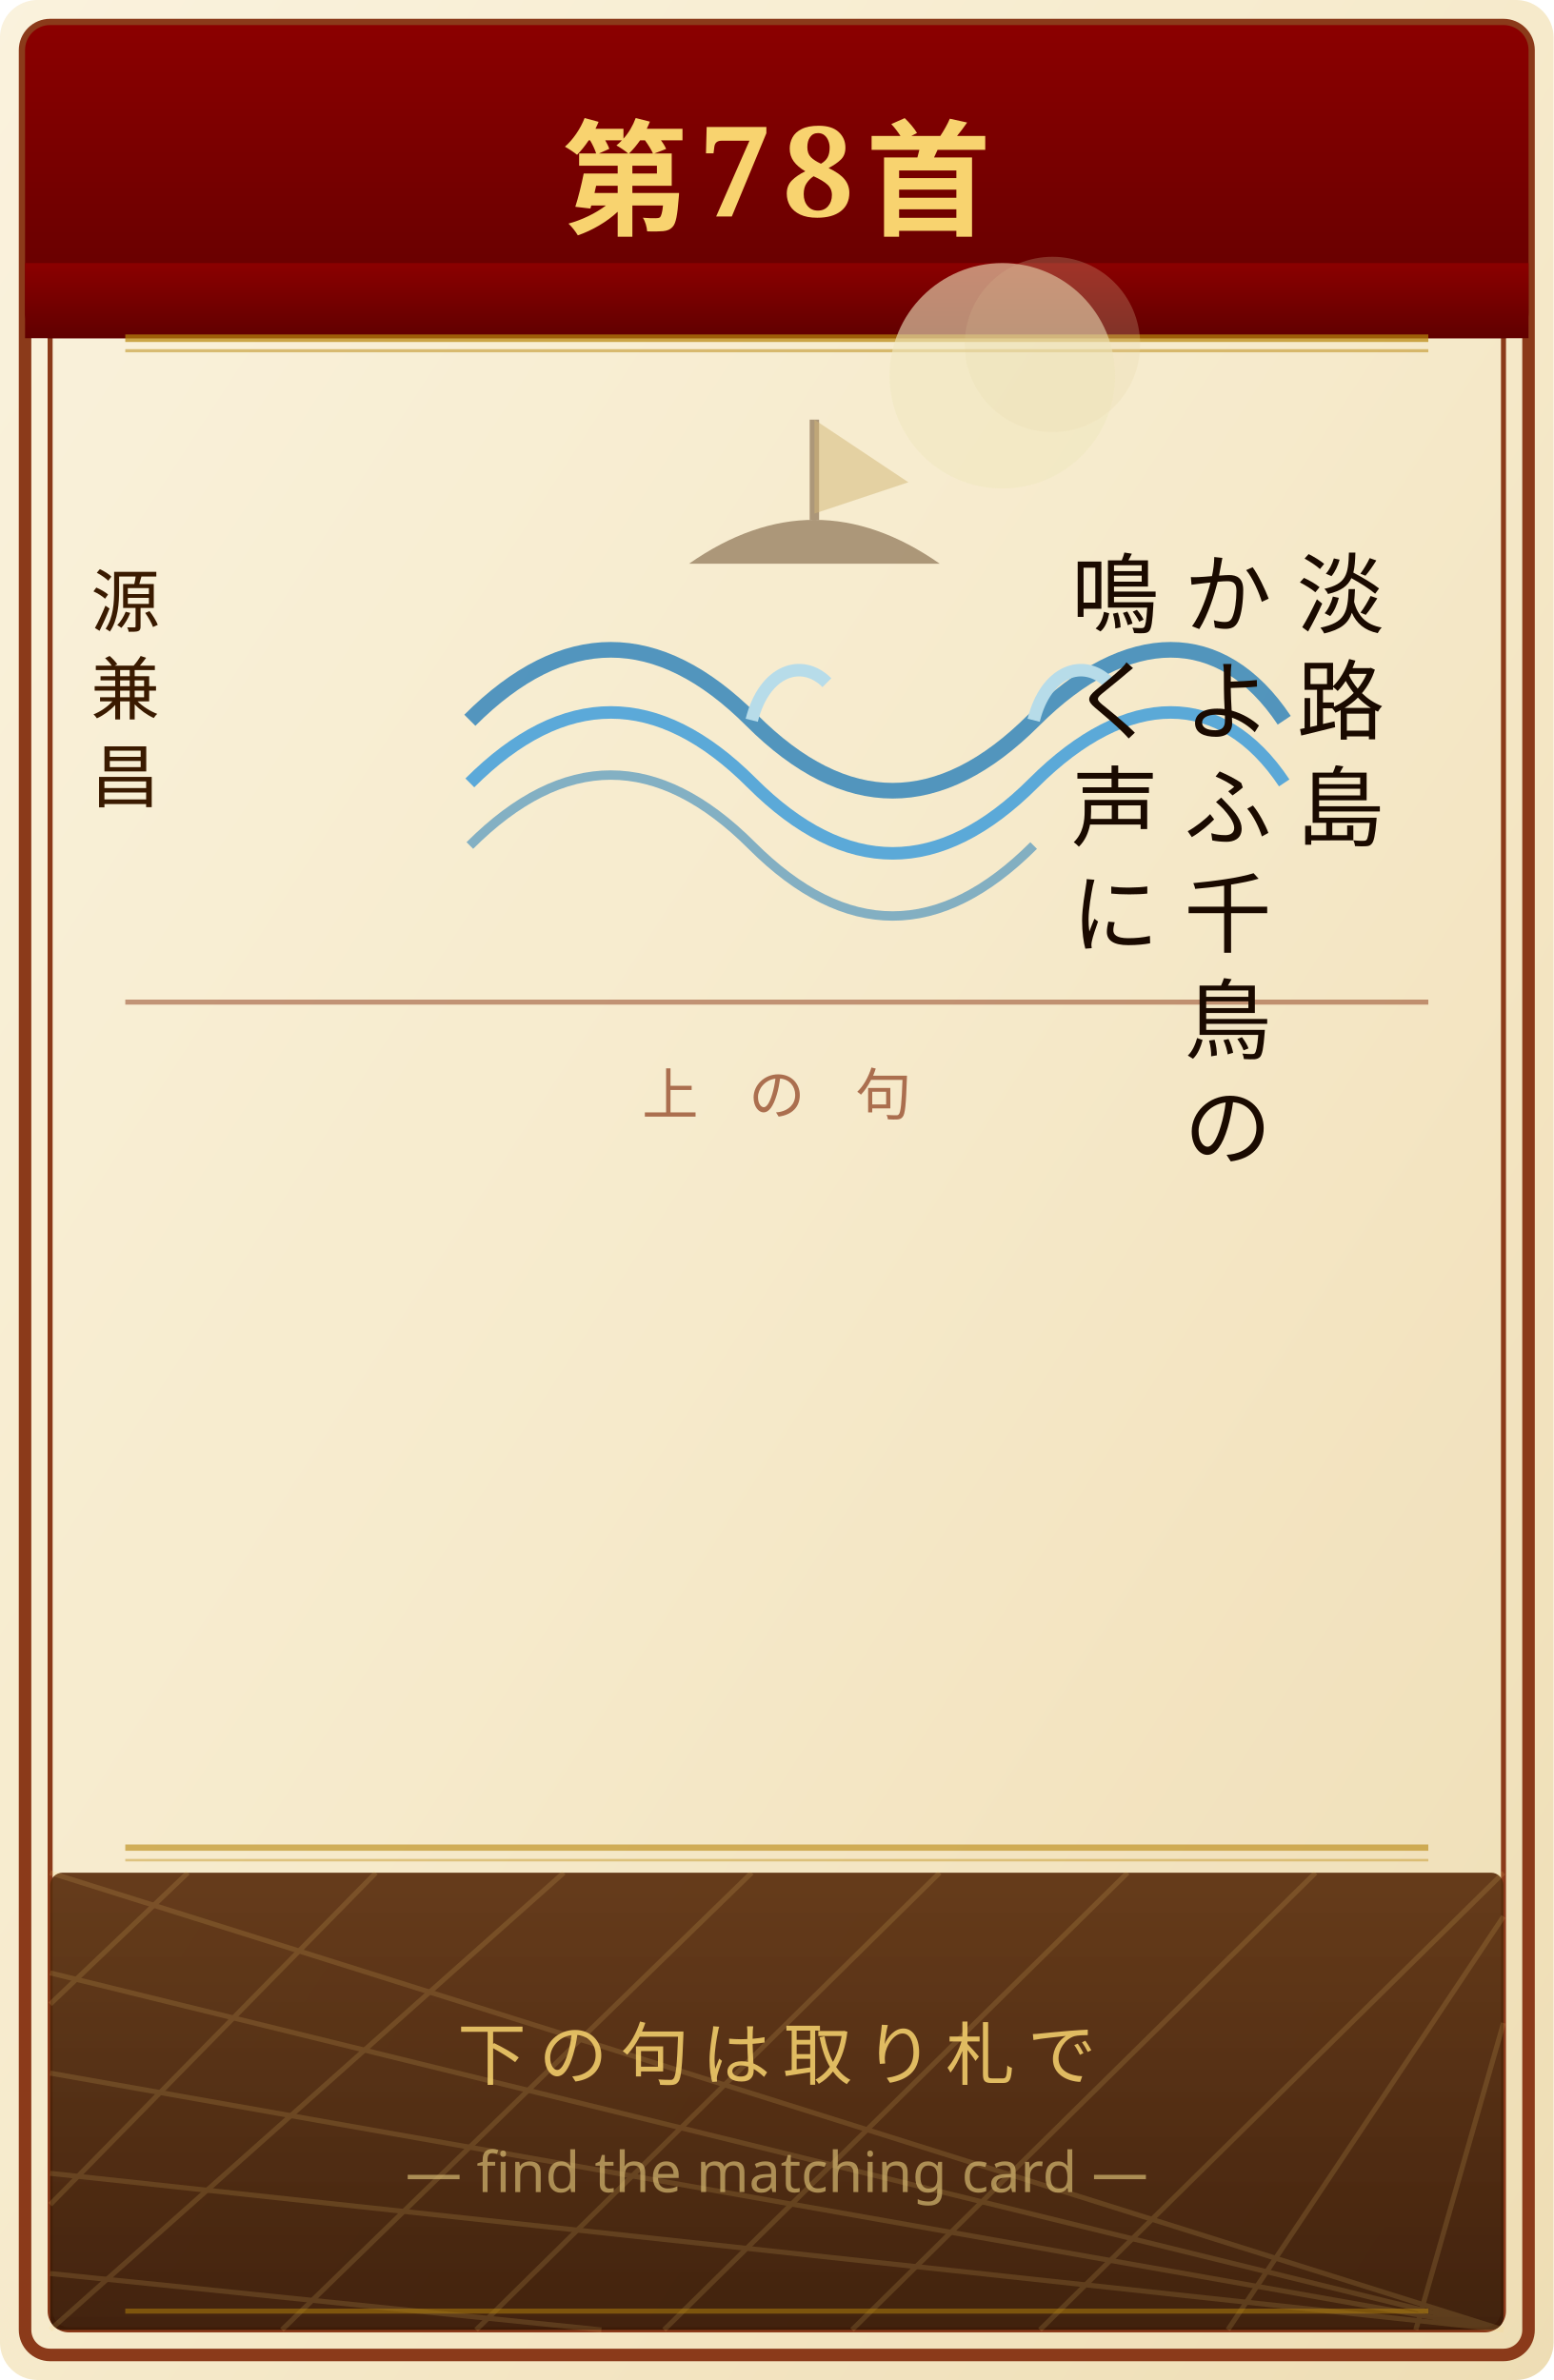
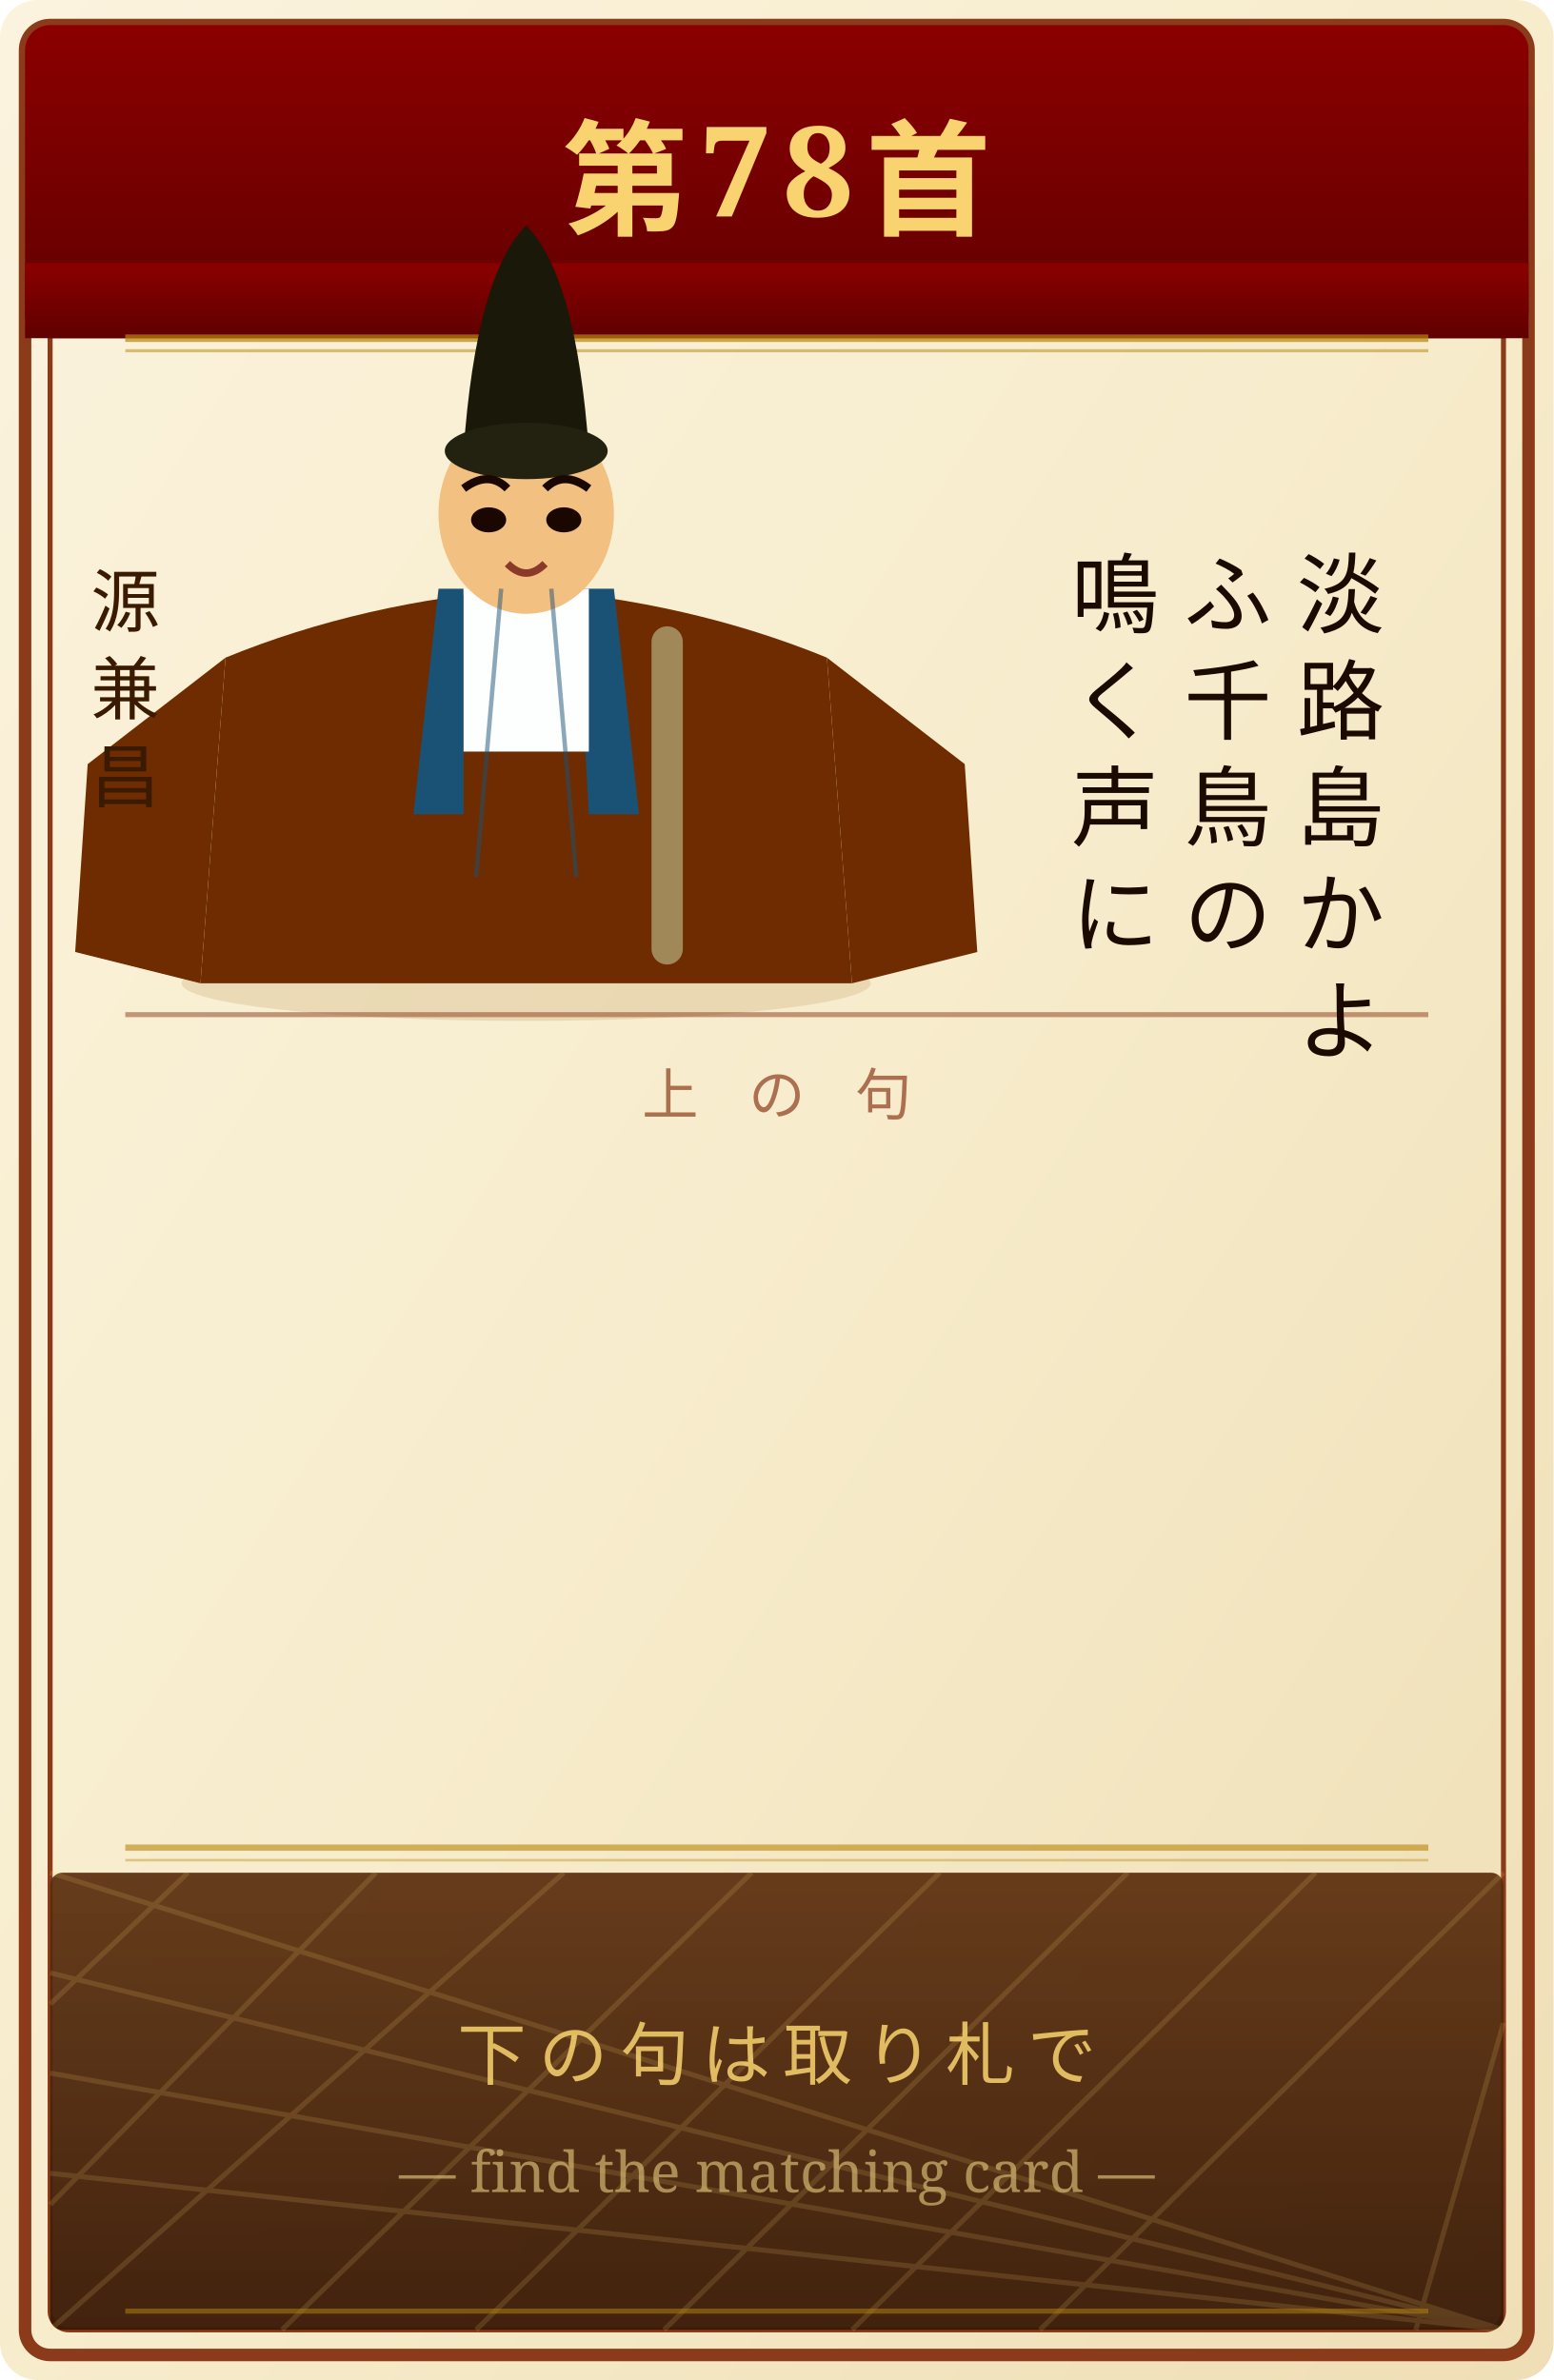
<svg xmlns="http://www.w3.org/2000/svg" viewBox="0 0 248 380" width="248" height="380">
  <defs>
    <linearGradient id="paper78" x1="0%" y1="0%" x2="100%" y2="100%">
      <stop offset="0%" style="stop-color:#fdf6e3" />
      <stop offset="50%" style="stop-color:#f9eed0" />
      <stop offset="100%" style="stop-color:#f0e0b8" />
    </linearGradient>
    <linearGradient id="hdr78" x1="0%" y1="0%" x2="0%" y2="100%">
      <stop offset="0%" style="stop-color:#8b0000" />
      <stop offset="100%" style="stop-color:#600000" />
    </linearGradient>
    <linearGradient id="mask78" x1="0%" y1="0%" x2="0%" y2="100%">
      <stop offset="0%" style="stop-color:#5a2d0c;stop-opacity:0.92" />
      <stop offset="100%" style="stop-color:#3a1a06;stop-opacity:0.96" />
    </linearGradient>
-     <filter id="aged78">
-       <feTurbulence type="fractalNoise" baseFrequency="0.65" numOctaves="3" result="noise" />
-       <feColorMatrix type="saturate" values="0" in="noise" result="grayNoise" />
-       <feBlend in="SourceGraphic" in2="grayNoise" mode="multiply" result="blended" />
-       <feComponentTransfer in="blended">
-         <feFuncA type="linear" slope="1" />
-       </feComponentTransfer>
-     </filter>
-     <clipPath id="cardClip78">
+     <clipPath id="cc78">
      <rect x="0" y="0" width="248" height="380" rx="6" />
    </clipPath>
  </defs>
-   <g clip-path="url(#cardClip78)">
+   <g clip-path="url(#cc78)">
    <rect width="248" height="380" fill="url(#paper78)" />
-     <rect width="248" height="380" fill="#c8a870" opacity="0.06" />
+     <rect width="248" height="380" fill="#c8a870" opacity="0.04" />
    <rect x="4" y="4" width="240" height="372" rx="4" fill="none" stroke="#8b3a1a" stroke-width="2" />
    <rect x="8" y="8" width="232" height="364" rx="3" fill="none" stroke="#8b3a1a" stroke-width="0.8" />
    <rect x="4" y="4" width="240" height="50" rx="4" fill="url(#hdr78)" />
    <rect x="4" y="42" width="240" height="12" fill="url(#hdr78)" />
    <text x="124" y="36" text-anchor="middle" font-family="'Hiragino Mincho ProN','Yu Mincho','MS Mincho',serif" font-size="20" fill="#f8d36f" font-weight="bold" letter-spacing="2">第78首</text>
    <line x1="20" y1="54" x2="228" y2="54" stroke="#b8860b" stroke-width="1.2" opacity="0.7" />
    <line x1="20" y1="56" x2="228" y2="56" stroke="#b8860b" stroke-width="0.5" opacity="0.5" />
-     <g opacity="0.8" transform="translate(140,95)">
-       <path d="M-65,20 C-50,5 -35,5 -20,20 C-5,35 10,35 25,20 C40,5 55,5 65,20" fill="none" stroke="#2980b9" stroke-width="2.5" />
-       <path d="M-65,30 C-50,15 -35,15 -20,30 C-5,45 10,45 25,30 C40,15 55,15 65,30" fill="none" stroke="#3498db" stroke-width="2" />
-       <path d="M-65,40 C-50,25 -35,25 -20,40 C-5,55 10,55 25,40" fill="none" stroke="#2980b9" stroke-width="1.5" opacity="0.7" />
-       <path d="M-20,20 C-18,12 -12,10 -8,14" fill="none" stroke="#a8d8f0" stroke-width="2" />
-       <path d="M25,20 C27,12 33,10 37,14" fill="none" stroke="#a8d8f0" stroke-width="2" />
-       <circle cx="20" cy="-35" r="18" fill="#f0e8c0" opacity="0.75" />
-       <circle cx="28" cy="-40" r="14" fill="#e8d8a8" opacity="0.3" />
-       <path d="M-30,-5 Q-20,-12 -10,-12 Q0,-12 10,-5 Z" fill="#5a3a1a" opacity="0.6" />
-       <line x1="-10" y1="-12" x2="-10" y2="-28" stroke="#5a3a1a" stroke-width="1.5" opacity="0.6" />
-       <path d="M-10,-28 L-10,-13 L5,-18 Z" fill="#c8a860" opacity="0.5" />
+     <g transform="translate(0,0)">
+       <ellipse cx="84" cy="157" rx="55" ry="6" fill="#C8A870" opacity="0.3" />
+       <path d="M32,157 L36,105 Q58,96 84,94 Q110,96 132,105 L136,157 Z" fill="#6E2C00" />
+       <path d="M36,105 L14,122 L12,152 L32,157 Z" fill="#6E2C00" />
+       <path d="M132,105 L154,122 L156,152 L136,157 Z" fill="#6E2C00" />
+       <path d="M70,94 L66,130 L74,130 L74,94 Z" fill="#1A5276" />
+       <path d="M92,94 L94,130 L102,130 L98,94 Z" fill="#1A5276" />
+       <path d="M74,94 L74,120 L94,120 L94,94 Z" fill="#FDFEFE" />
+       <ellipse cx="84" cy="82" rx="14" ry="16" fill="#F2C080" />
+       <path d="M74,72 Q76,44 84,36 Q92,44 94,72 Z" fill="#1a1808" />
+       <ellipse cx="84" cy="72" rx="13" ry="4.5" fill="#232110" />
+       <ellipse cx="78" cy="83" rx="2.8" ry="2" fill="#1a0800" />
+       <ellipse cx="90" cy="83" rx="2.8" ry="2" fill="#1a0800" />
+       <path d="M74,78 Q78,75 81,78" stroke="#1a0800" stroke-width="1.3" fill="none" />
+       <path d="M87,78 Q90,75 94,78" stroke="#1a0800" stroke-width="1.3" fill="none" />
+       <path d="M81,90 Q84,93 87,90" stroke="#8B3A2A" stroke-width="1.2" fill="none" />
+       <rect x="104" y="100" width="5" height="54" rx="2.5" fill="#A08858" />
+       <path d="M80,94 L76,140" stroke="#1A5276" stroke-width="0.7" opacity="0.5" />
+       <path d="M88,94 L92,140" stroke="#1A5276" stroke-width="0.7" opacity="0.5" />
    </g>
-     <line x1="20" y1="160" x2="228" y2="160" stroke="#8b3a1a" stroke-width="0.8" opacity="0.5" />
+     <line x1="20" y1="162" x2="228" y2="162" stroke="#8b3a1a" stroke-width="0.8" opacity="0.5" />
    <text x="124" y="178" text-anchor="middle" font-family="'Hiragino Mincho ProN','Yu Mincho','MS Mincho',serif" font-size="9" fill="#8b3a1a" opacity="0.7" letter-spacing="3">上 の 句</text>
    <text x="214" y="100" font-family="'Hiragino Mincho ProN','Yu Mincho','MS Mincho',serif" font-size="14" fill="#1a0a00" text-anchor="middle">淡</text>
    <text x="214" y="117" font-family="'Hiragino Mincho ProN','Yu Mincho','MS Mincho',serif" font-size="14" fill="#1a0a00" text-anchor="middle">路</text>
    <text x="214" y="134" font-family="'Hiragino Mincho ProN','Yu Mincho','MS Mincho',serif" font-size="14" fill="#1a0a00" text-anchor="middle">島</text>
-     <text x="196" y="100" font-family="'Hiragino Mincho ProN','Yu Mincho','MS Mincho',serif" font-size="14" fill="#1a0a00" text-anchor="middle">か</text>
-     <text x="196" y="117" font-family="'Hiragino Mincho ProN','Yu Mincho','MS Mincho',serif" font-size="14" fill="#1a0a00" text-anchor="middle">よ</text>
-     <text x="196" y="134" font-family="'Hiragino Mincho ProN','Yu Mincho','MS Mincho',serif" font-size="14" fill="#1a0a00" text-anchor="middle">ふ</text>
-     <text x="196" y="151" font-family="'Hiragino Mincho ProN','Yu Mincho','MS Mincho',serif" font-size="14" fill="#1a0a00" text-anchor="middle">千</text>
-     <text x="196" y="168" font-family="'Hiragino Mincho ProN','Yu Mincho','MS Mincho',serif" font-size="14" fill="#1a0a00" text-anchor="middle">鳥</text>
-     <text x="196" y="185" font-family="'Hiragino Mincho ProN','Yu Mincho','MS Mincho',serif" font-size="14" fill="#1a0a00" text-anchor="middle">の</text>
+     <text x="214" y="151" font-family="'Hiragino Mincho ProN','Yu Mincho','MS Mincho',serif" font-size="14" fill="#1a0a00" text-anchor="middle">か</text>
+     <text x="214" y="168" font-family="'Hiragino Mincho ProN','Yu Mincho','MS Mincho',serif" font-size="14" fill="#1a0a00" text-anchor="middle">よ</text>
+     <text x="196" y="100" font-family="'Hiragino Mincho ProN','Yu Mincho','MS Mincho',serif" font-size="14" fill="#1a0a00" text-anchor="middle">ふ</text>
+     <text x="196" y="117" font-family="'Hiragino Mincho ProN','Yu Mincho','MS Mincho',serif" font-size="14" fill="#1a0a00" text-anchor="middle">千</text>
+     <text x="196" y="134" font-family="'Hiragino Mincho ProN','Yu Mincho','MS Mincho',serif" font-size="14" fill="#1a0a00" text-anchor="middle">鳥</text>
+     <text x="196" y="151" font-family="'Hiragino Mincho ProN','Yu Mincho','MS Mincho',serif" font-size="14" fill="#1a0a00" text-anchor="middle">の</text>
    <text x="178" y="100" font-family="'Hiragino Mincho ProN','Yu Mincho','MS Mincho',serif" font-size="14" fill="#1a0a00" text-anchor="middle">鳴</text>
    <text x="178" y="117" font-family="'Hiragino Mincho ProN','Yu Mincho','MS Mincho',serif" font-size="14" fill="#1a0a00" text-anchor="middle">く</text>
    <text x="178" y="134" font-family="'Hiragino Mincho ProN','Yu Mincho','MS Mincho',serif" font-size="14" fill="#1a0a00" text-anchor="middle">声</text>
    <text x="178" y="151" font-family="'Hiragino Mincho ProN','Yu Mincho','MS Mincho',serif" font-size="14" fill="#1a0a00" text-anchor="middle">に</text>
    <text x="20" y="100" font-family="'Hiragino Mincho ProN','Yu Mincho','MS Mincho',serif" font-size="11" fill="#3a1a00" text-anchor="middle">源</text>
    <text x="20" y="114" font-family="'Hiragino Mincho ProN','Yu Mincho','MS Mincho',serif" font-size="11" fill="#3a1a00" text-anchor="middle">兼</text>
    <text x="20" y="128" font-family="'Hiragino Mincho ProN','Yu Mincho','MS Mincho',serif" font-size="11" fill="#3a1a00" text-anchor="middle">昌</text>
    <line x1="20" y1="295" x2="228" y2="295" stroke="#b8860b" stroke-width="1" opacity="0.6" />
    <line x1="20" y1="297" x2="228" y2="297" stroke="#b8860b" stroke-width="0.4" opacity="0.4" />
    <rect x="8" y="299" width="232" height="73" rx="2" fill="url(#mask78)" />
    <g opacity="0.15">
      <line x1="8" y1="299" x2="240" y2="372" stroke="#f8d36f" stroke-width="0.8" />
      <line x1="8" y1="315" x2="240" y2="372" stroke="#f8d36f" stroke-width="0.8" />
      <line x1="8" y1="331" x2="240" y2="372" stroke="#f8d36f" stroke-width="0.8" />
      <line x1="8" y1="347" x2="240" y2="372" stroke="#f8d36f" stroke-width="0.8" />
-       <line x1="8" y1="363" x2="96" y2="372" stroke="#f8d36f" stroke-width="0.8" />
-       <line x1="8" y1="299" x2="8" y2="299" stroke="#f8d36f" stroke-width="0.8" />
      <line x1="30" y1="299" x2="8" y2="320" stroke="#f8d36f" stroke-width="0.8" />
      <line x1="60" y1="299" x2="8" y2="352" stroke="#f8d36f" stroke-width="0.8" />
      <line x1="90" y1="299" x2="8" y2="372" stroke="#f8d36f" stroke-width="0.8" />
      <line x1="120" y1="299" x2="45" y2="372" stroke="#f8d36f" stroke-width="0.8" />
      <line x1="150" y1="299" x2="76" y2="372" stroke="#f8d36f" stroke-width="0.8" />
      <line x1="180" y1="299" x2="106" y2="372" stroke="#f8d36f" stroke-width="0.8" />
      <line x1="210" y1="299" x2="136" y2="372" stroke="#f8d36f" stroke-width="0.8" />
      <line x1="240" y1="299" x2="166" y2="372" stroke="#f8d36f" stroke-width="0.8" />
-       <line x1="240" y1="306" x2="196" y2="372" stroke="#f8d36f" stroke-width="0.8" />
      <line x1="240" y1="323" x2="226" y2="372" stroke="#f8d36f" stroke-width="0.8" />
    </g>
    <text x="124" y="332" text-anchor="middle" font-family="'Hiragino Mincho ProN','Yu Mincho','MS Mincho',serif" font-size="11" fill="#f8d36f" opacity="0.85" letter-spacing="2">下の句は取り札で</text>
-     <text x="124" y="350" text-anchor="middle" font-family="'Hiragino Mincho ProN','Yu Mincho',sans-serif" font-size="9" fill="#d4b870" opacity="0.7">— find the matching card —</text>
+     <text x="124" y="350" text-anchor="middle" font-family="'Hiragino Mincho ProN','Yu Mincho','MS Mincho',serif" font-size="9" fill="#d4b870" opacity="0.7">— find the matching card —</text>
    <line x1="20" y1="369" x2="228" y2="369" stroke="#b8860b" stroke-width="0.8" opacity="0.5" />
  </g>
</svg>
